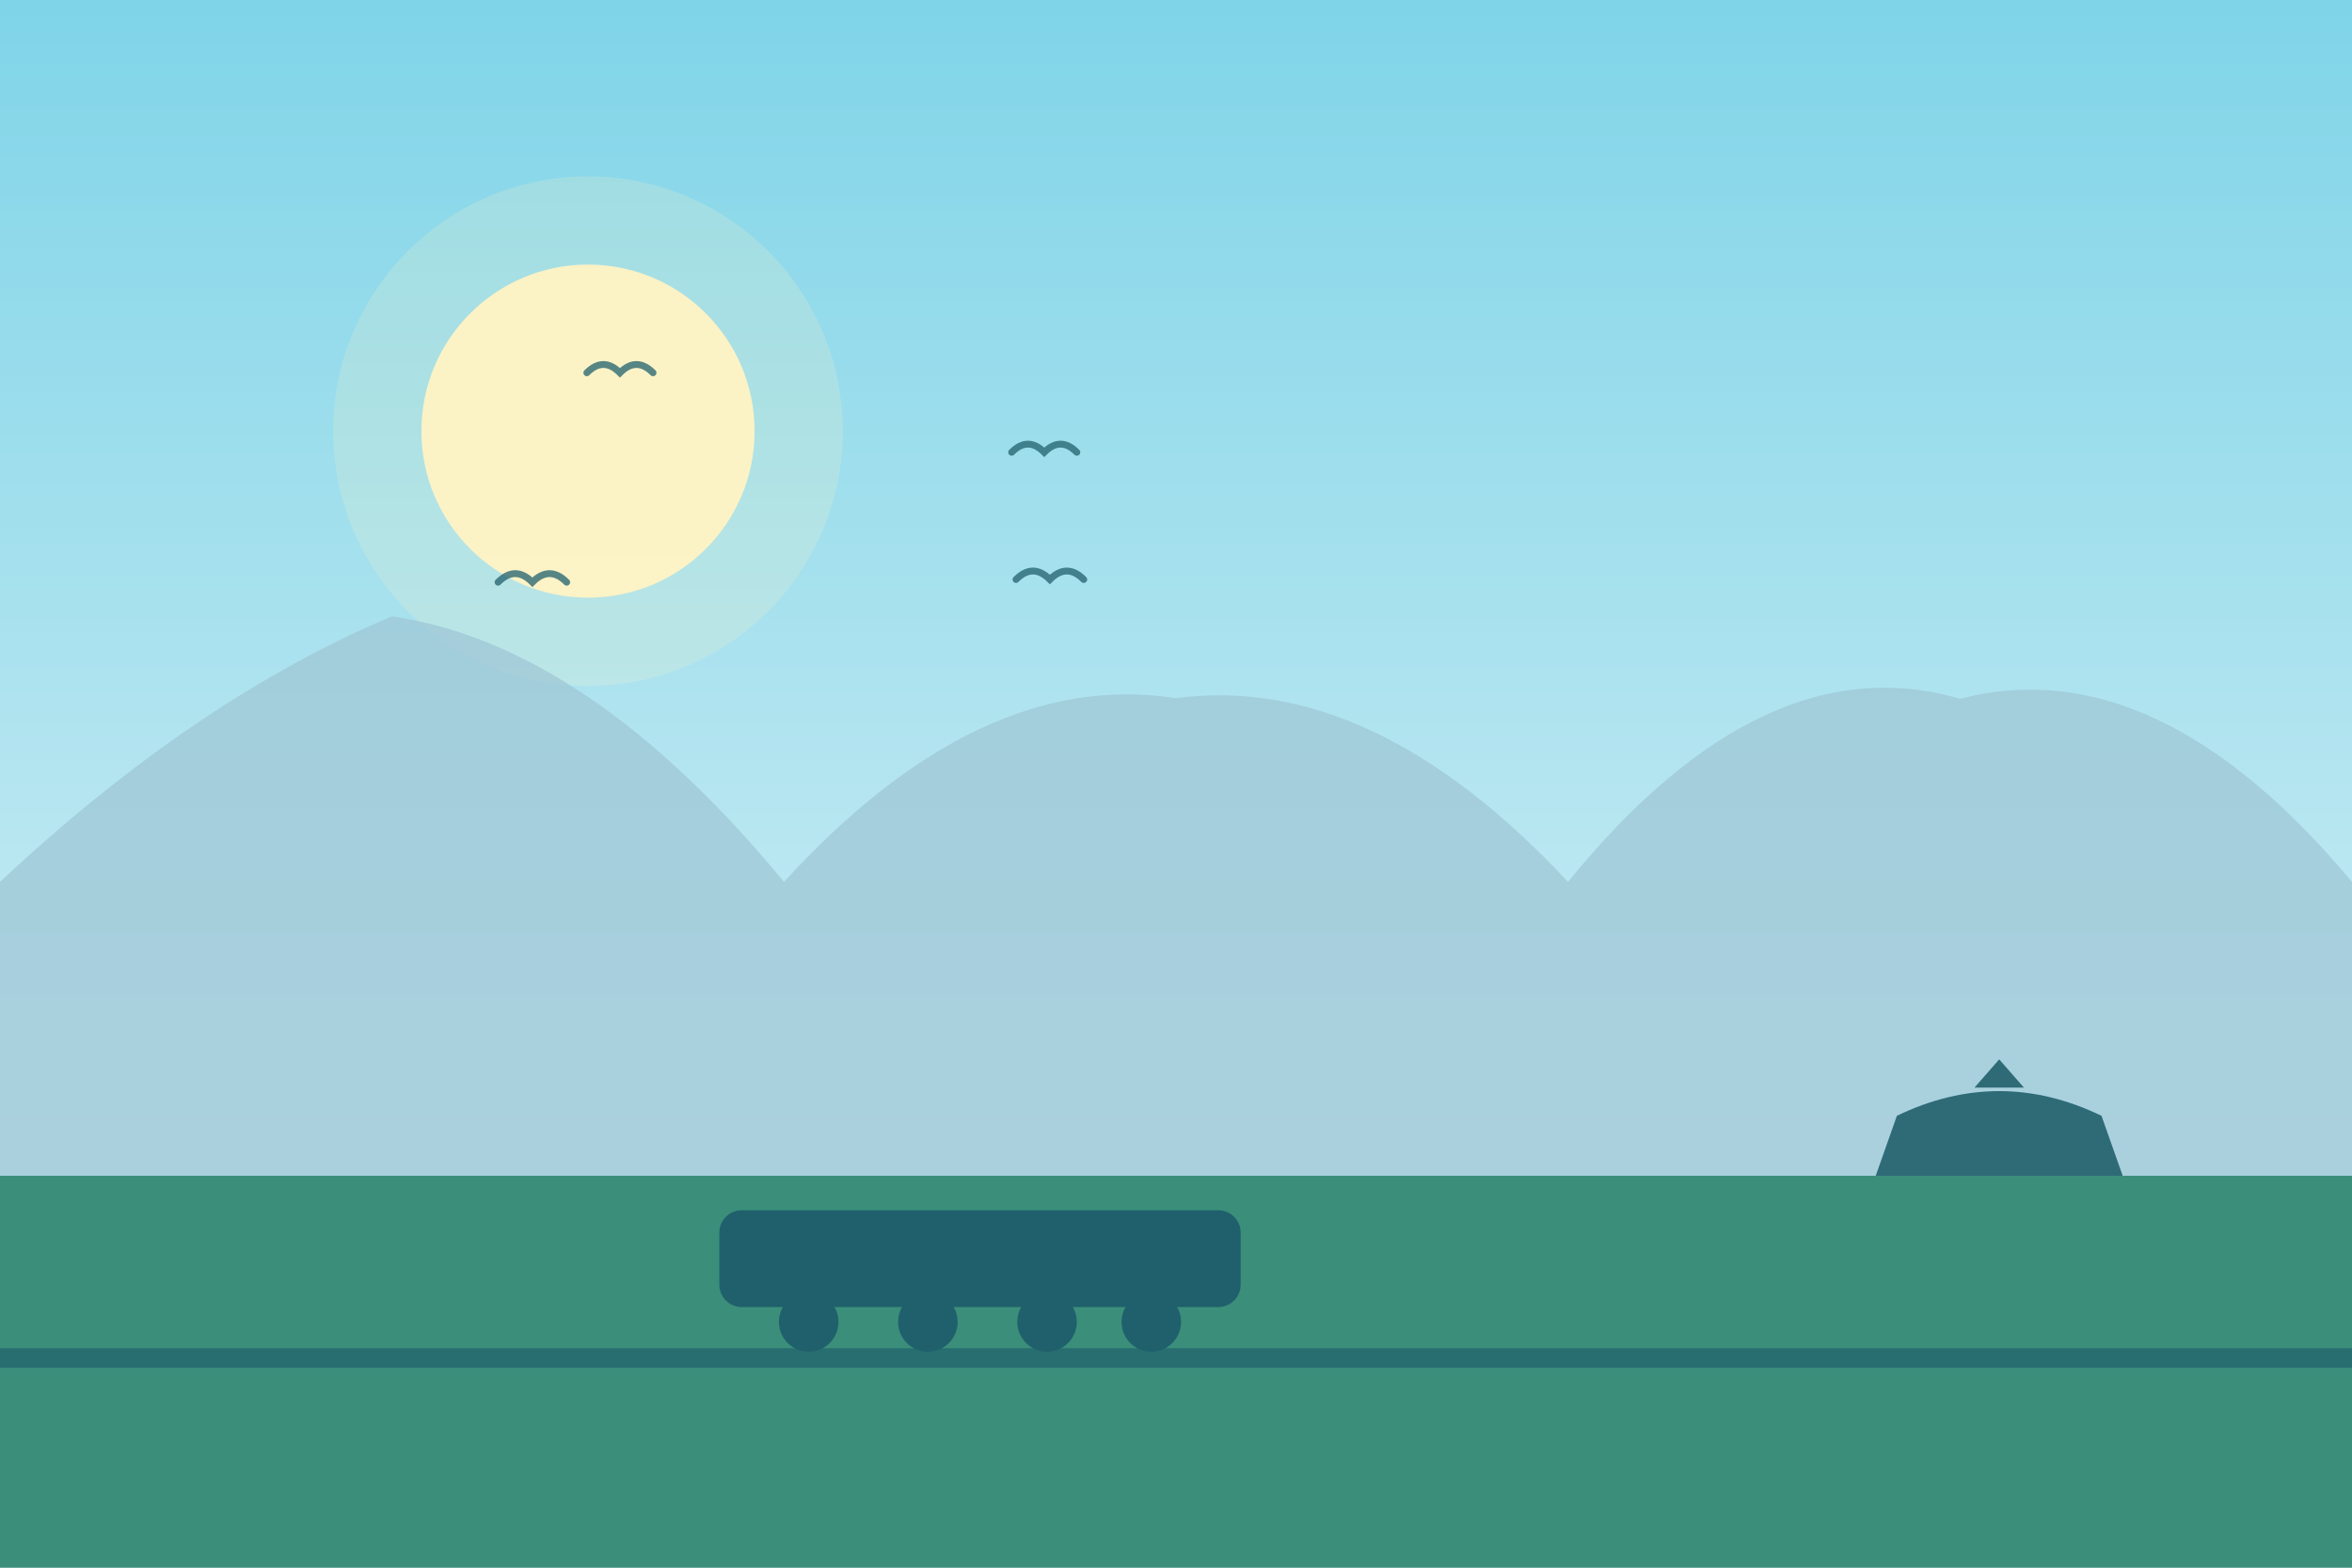
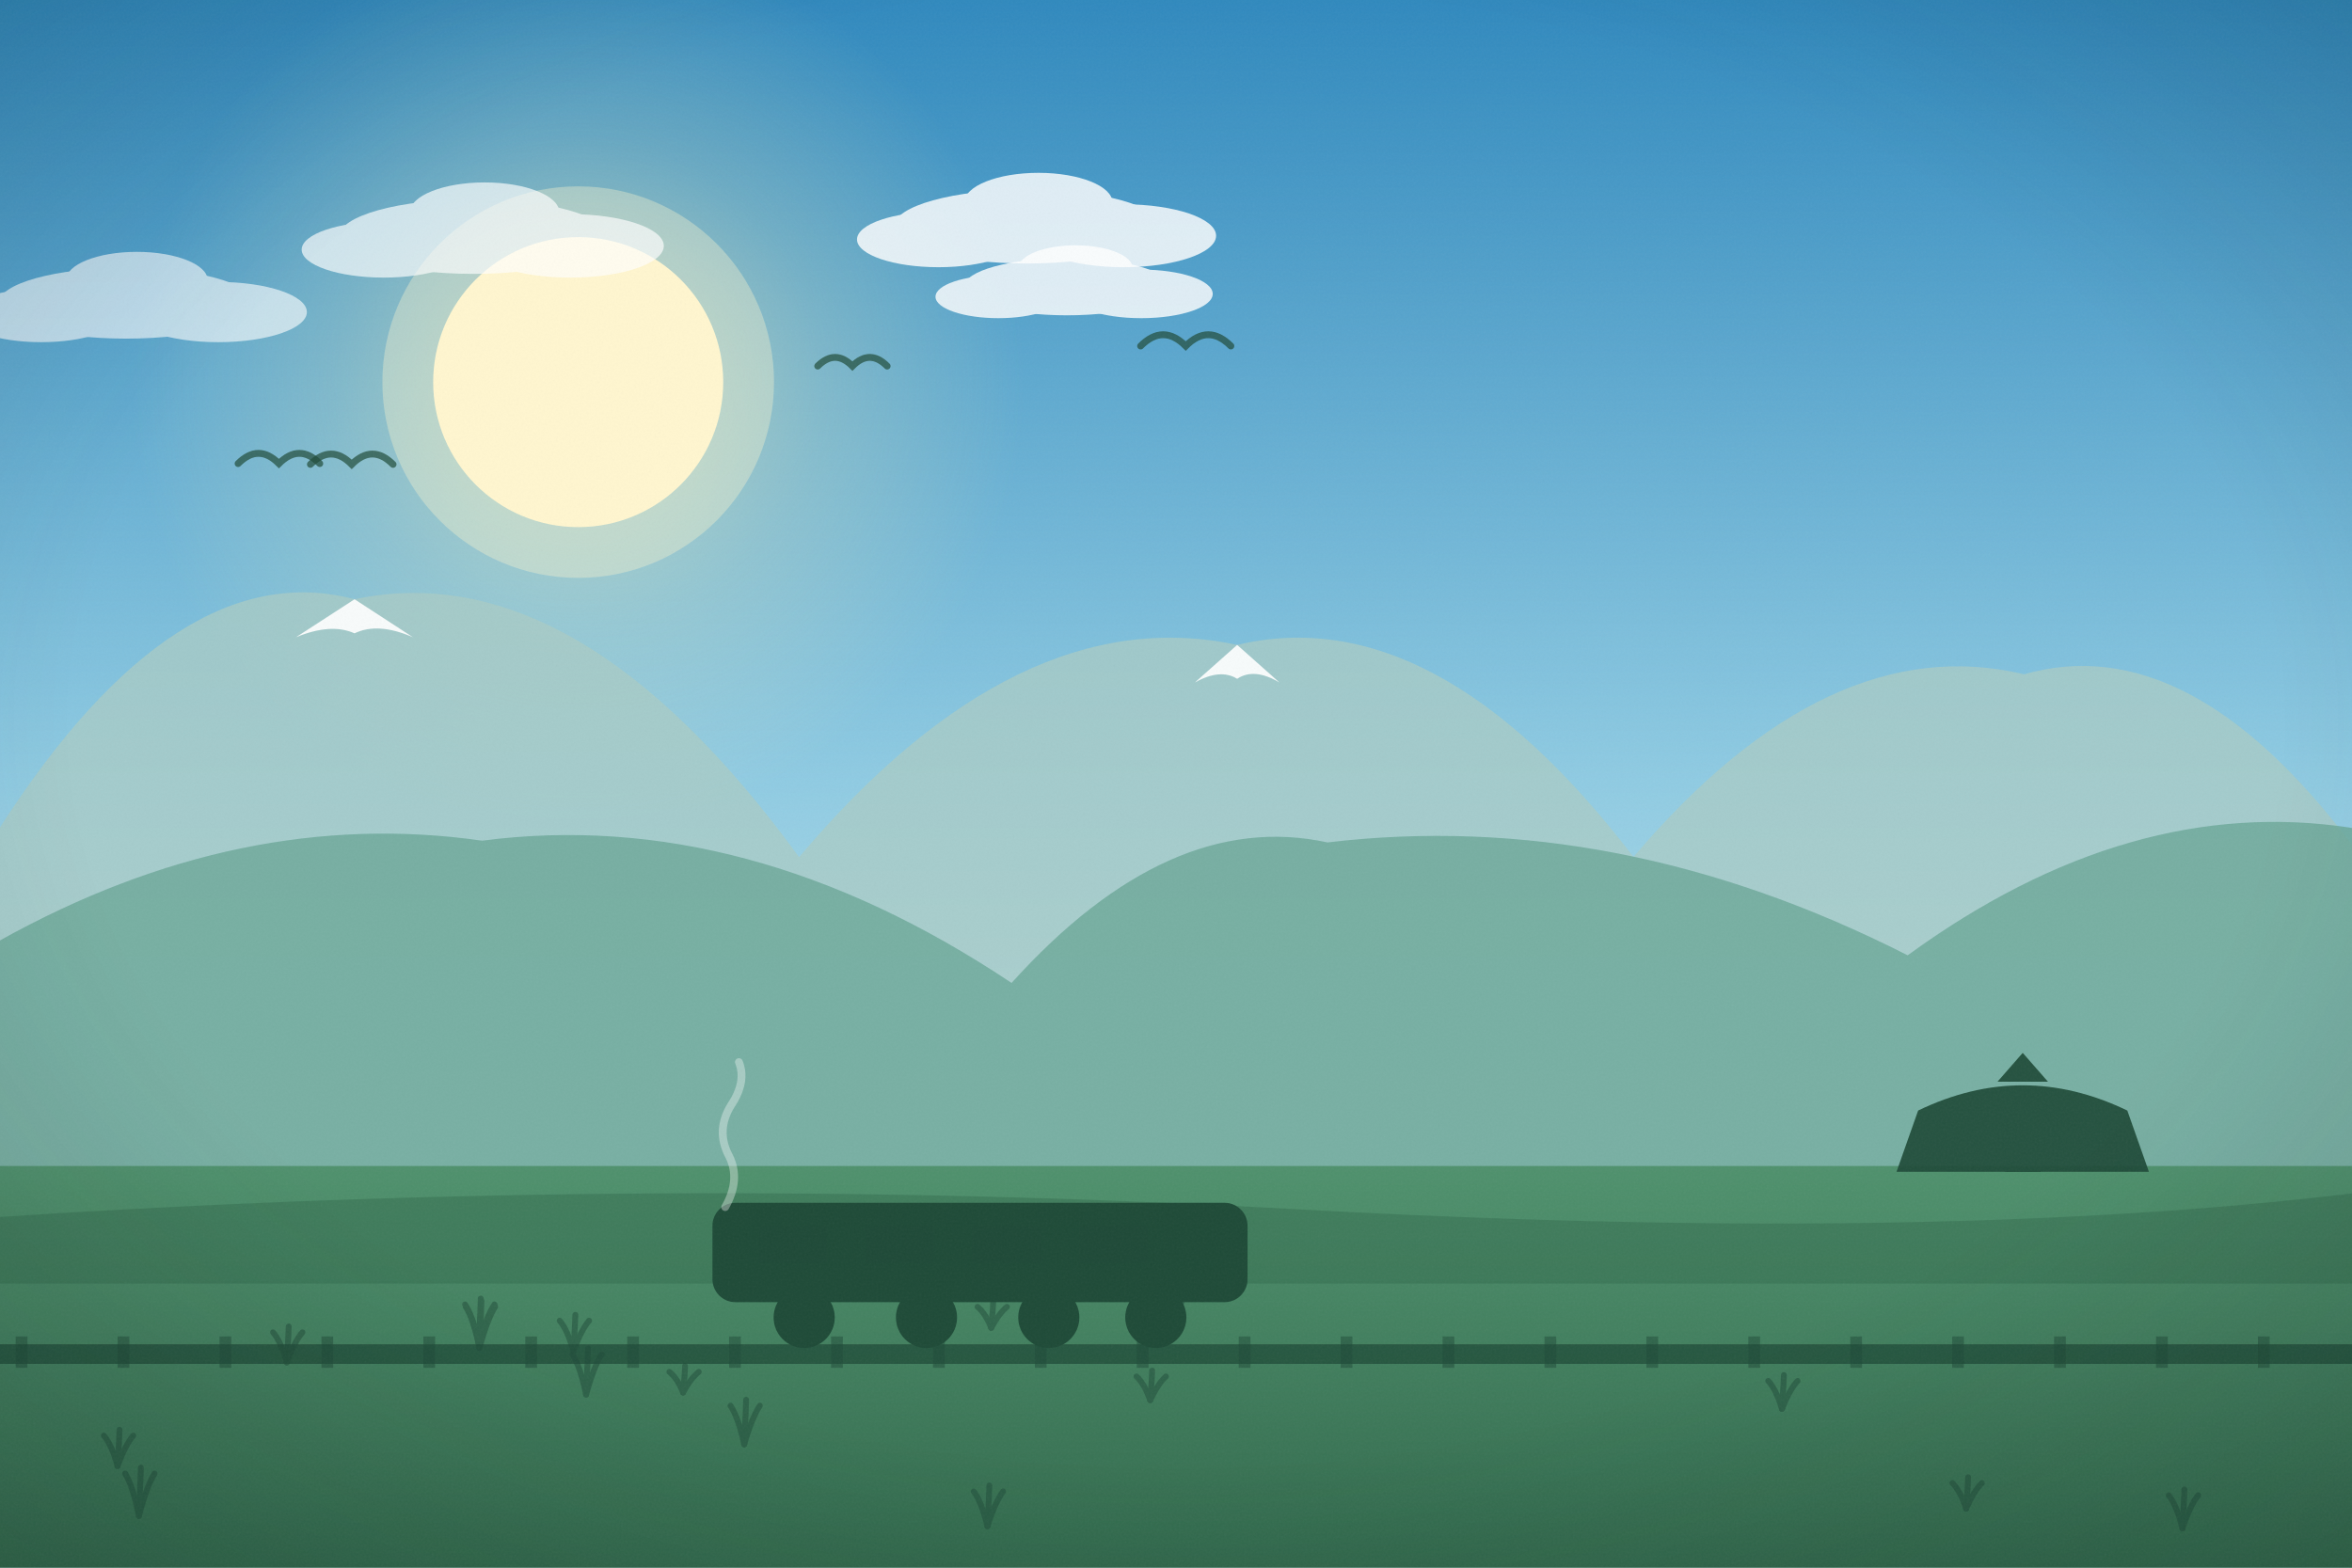
<svg xmlns="http://www.w3.org/2000/svg" viewBox="0 0 1200 800" width="1200" height="800" preserveAspectRatio="xMidYMid slice">
  <defs>
-     <linearGradient id="skyo4i0o8" x1="0" y1="0" x2="0" y2="1">
-       <stop offset="0" stop-color="#7fd4e8" />
-       <stop offset="1" stop-color="#e8f6f8" />
+     <linearGradient id="sky1" x1="0" y1="0" x2="0" y2="1">
+       <stop offset="0" stop-color="#2f88bd" />
+       <stop offset="0.5" stop-color="#8fcbe2" />
+       <stop offset="1" stop-color="#eef8f2" />
    </linearGradient>
  </defs>
-   <rect width="1200" height="800" fill="url(#skyo4i0o8)" />
-   <circle cx="300" cy="220" r="130" fill="#fff3c4" opacity="0.18" />
-   <circle cx="300" cy="220" r="85" fill="#fff3c4" opacity="0.95" />
-   <path d="M299.413 190.226 q 8.441 -8.441 16.881 0 q 8.441 -8.441 16.881 0" stroke="#20606c" stroke-width="3.5" fill="none" stroke-linecap="round" opacity="0.75" />
-   <path d="M518.371 295.716 q 8.64 -8.64 17.28 0 q 8.64 -8.64 17.28 0" stroke="#20606c" stroke-width="3.5" fill="none" stroke-linecap="round" opacity="0.75" />
-   <path d="M516.154 230.802 q 8.314 -8.314 16.628 0 q 8.314 -8.314 16.628 0" stroke="#20606c" stroke-width="3.5" fill="none" stroke-linecap="round" opacity="0.75" />
-   <path d="M254.116 297.104 q 8.752 -8.752 17.503 0 q 8.752 -8.752 17.503 0" stroke="#20606c" stroke-width="3.5" fill="none" stroke-linecap="round" opacity="0.75" />
-   <path d="M0 800 L0 450 Q -100 350.567 0 450 Q 100 356.494 200 314.508 Q 300 329.007 400 450 Q 500 340.657 600 356.304 Q 700 342.956 800 450 Q 900 327.242 1000 356.625 Q 1100 330.49 1200 450 L 1200 800 Z" fill="#9fc7d6" opacity="0.75" />
-   <rect x="0" y="600" width="1200" height="200" fill="#3b8f7a" />
-   <rect x="0" y="688" width="1200" height="10" fill="#20606c" opacity="0.7" />
-   <g transform="translate(500 686) scale(1.9 1.9)" fill="#20606c" stroke="#20606c" stroke-width="0" opacity="1">
+   <rect width="1200" height="800" fill="url(#sky1)" />
+   <defs>
+     <radialGradient id="glow2" cx="0.5" cy="0.5" r="0.5">
+       <stop offset="0" stop-color="#fff3b8" stop-opacity="0.55" />
+       <stop offset="0.55" stop-color="#fff3b8" stop-opacity="0.2" />
+       <stop offset="1" stop-color="#fff3b8" stop-opacity="0" />
+     </radialGradient>
+   </defs>
+   <circle cx="295" cy="195" r="229.4" fill="url(#glow2)" />
+   <circle cx="295" cy="195" r="99.9" fill="#fff6cf" opacity="0.35" />
+   <circle cx="295" cy="195" r="74" fill="#fff6cf" />
+   <g fill="#ffffff" opacity="0.809">
+     <ellipse cx="544.374" cy="146.325" rx="52.495" ry="14.582" />
+     <ellipse cx="509.377" cy="151.428" rx="32.08" ry="10.936" />
+     <ellipse cx="582.286" cy="149.97" rx="36.455" ry="12.395" />
+     <ellipse cx="548.748" cy="136.847" rx="29.164" ry="11.665" />
+   </g>
+   <g fill="#ffffff" opacity="0.822">
+     <ellipse cx="524.132" cy="115.581" rx="67.995" ry="18.888" />
+     <ellipse cx="478.802" cy="122.192" rx="41.553" ry="14.166" />
+     <ellipse cx="573.24" cy="120.303" rx="47.219" ry="16.054" />
+     <ellipse cx="529.799" cy="103.304" rx="37.775" ry="15.11" />
+   </g>
+   <g fill="#ffffff" opacity="0.613">
+     <ellipse cx="64.376" cy="154.731" rx="65.078" ry="18.077" />
+     <ellipse cx="20.991" cy="161.058" rx="39.77" ry="13.558" />
+     <ellipse cx="111.377" cy="159.25" rx="45.193" ry="15.366" />
+     <ellipse cx="69.8" cy="142.981" rx="36.154" ry="14.462" />
+   </g>
+   <g fill="#ffffff" opacity="0.674">
+     <ellipse cx="241.542" cy="120.711" rx="68.574" ry="19.048" />
+     <ellipse cx="195.826" cy="127.378" rx="41.906" ry="14.286" />
+     <ellipse cx="291.067" cy="125.473" rx="47.62" ry="16.191" />
+     <ellipse cx="247.256" cy="108.329" rx="38.096" ry="15.239" />
+   </g>
+   <path d="M417.204 186.808 q 8.853 -8.853 17.707 0 q 8.853 -8.853 17.707 0" stroke="#1e4a37" stroke-width="3.5" fill="none" stroke-linecap="round" opacity="0.7" />
+   <path d="M121.481 236.562 q 10.417 -10.417 20.834 0 q 10.417 -10.417 20.834 0" stroke="#1e4a37" stroke-width="3.5" fill="none" stroke-linecap="round" opacity="0.7" />
+   <path d="M581.95 176.569 q 11.511 -11.511 23.021 0 q 11.511 -11.511 23.021 0" stroke="#1e4a37" stroke-width="3.5" fill="none" stroke-linecap="round" opacity="0.7" />
+   <path d="M158.37 236.97 q 10.542 -10.542 21.084 0 q 10.542 -10.542 21.084 0" stroke="#1e4a37" stroke-width="3.5" fill="none" stroke-linecap="round" opacity="0.7" />
+   <path d="M0 800 L0 422.2 Q 90.4 281.8 180.9 305.8 Q 294.3 281.8 407.7 437.4 Q 519.5 305.1 631.2 329.1 Q 732.3 305.1 833.4 437.3 Q 933.0 320.1 1032.7 344.1 Q 1116.3 320.1 1200.0 431.1 L 1200 800 Z" fill="#a9cbc4" opacity="0.75" />
+   <path d="M 151.0 325.2 L 180.9 305.8 L 210.7 325.2 Q 192.8 317.4 180.9 323.2 Q 168.9 317.8 151.0 325.2 Z" fill="#ffffff" opacity="0.92" />
+   <path d="M 609.6 348.3 L 631.2 329.1 L 652.8 348.3 Q 639.9 340.6 631.2 346.4 Q 622.6 341.0 609.6 348.3 Z" fill="#ffffff" opacity="0.92" />
+   <path d="M0 800 L0 479.9 Q 123.0 411.4 246.0 429.0 Q 381.0 411.4 516.1 501.6 Q 596.7 412.3 677.3 429.9 Q 825.3 412.3 973.3 487.5 Q 1086.7 404.9 1200.0 422.5 L 1200 800 Z" fill="#6ea99b" opacity="0.85" />
+   <defs>
+     <linearGradient id="gnd3" x1="0" y1="0" x2="0" y2="1">
+       <stop offset="0" stop-color="#4f916d" />
+       <stop offset="1" stop-color="#31694c" />
+     </linearGradient>
+   </defs>
+   <rect x="0" y="595" width="1200" height="205" fill="url(#gnd3)" />
+   <path d="M0 621 Q 336 599 660 617 T 1200 609 L 1200 655 L 0 655 Z" fill="#31694c" opacity="0.45" />
+   <rect x="0" y="686" width="1200" height="10" fill="#1e4a37" opacity="0.75" />
+   <rect x="8" y="682" width="6" height="16" fill="#1e4a37" opacity="0.5" />
+   <rect x="60" y="682" width="6" height="16" fill="#1e4a37" opacity="0.5" />
+   <rect x="112" y="682" width="6" height="16" fill="#1e4a37" opacity="0.5" />
+   <rect x="164" y="682" width="6" height="16" fill="#1e4a37" opacity="0.5" />
+   <rect x="216" y="682" width="6" height="16" fill="#1e4a37" opacity="0.5" />
+   <rect x="268" y="682" width="6" height="16" fill="#1e4a37" opacity="0.5" />
+   <rect x="320" y="682" width="6" height="16" fill="#1e4a37" opacity="0.5" />
+   <rect x="372" y="682" width="6" height="16" fill="#1e4a37" opacity="0.5" />
+   <rect x="424" y="682" width="6" height="16" fill="#1e4a37" opacity="0.5" />
+   <rect x="476" y="682" width="6" height="16" fill="#1e4a37" opacity="0.5" />
+   <rect x="528" y="682" width="6" height="16" fill="#1e4a37" opacity="0.5" />
+   <rect x="580" y="682" width="6" height="16" fill="#1e4a37" opacity="0.5" />
+   <rect x="632" y="682" width="6" height="16" fill="#1e4a37" opacity="0.5" />
+   <rect x="684" y="682" width="6" height="16" fill="#1e4a37" opacity="0.5" />
+   <rect x="736" y="682" width="6" height="16" fill="#1e4a37" opacity="0.5" />
+   <rect x="788" y="682" width="6" height="16" fill="#1e4a37" opacity="0.5" />
+   <rect x="840" y="682" width="6" height="16" fill="#1e4a37" opacity="0.5" />
+   <rect x="892" y="682" width="6" height="16" fill="#1e4a37" opacity="0.5" />
+   <rect x="944" y="682" width="6" height="16" fill="#1e4a37" opacity="0.5" />
+   <rect x="996" y="682" width="6" height="16" fill="#1e4a37" opacity="0.5" />
+   <rect x="1048" y="682" width="6" height="16" fill="#1e4a37" opacity="0.5" />
+   <rect x="1100" y="682" width="6" height="16" fill="#1e4a37" opacity="0.5" />
+   <rect x="1152" y="682" width="6" height="16" fill="#1e4a37" opacity="0.5" />
+   <rect x="1204" y="682" width="6" height="16" fill="#1e4a37" opacity="0.5" />
+   <g transform="translate(500 684) scale(1.95 1.95)" fill="#1e4a37" stroke="#1e4a37" stroke-width="0" opacity="1">
    <rect x="-70" y="-36" width="140" height="26" rx="6" />
    <rect x="-58" y="-30" width="18" height="10" fill-opacity="0.4" />
    <rect x="-30" y="-30" width="18" height="10" fill-opacity="0.4" />
    <rect x="-2" y="-30" width="18" height="10" fill-opacity="0.4" />
    <rect x="26" y="-30" width="18" height="10" fill-opacity="0.4" />
    <circle cx="-46" cy="-6" r="8" />
    <circle cx="-14" cy="-6" r="8" />
    <circle cx="18" cy="-6" r="8" />
    <circle cx="46" cy="-6" r="8" />
  </g>
-   <g transform="translate(1020 600) scale(0.9 0.9)" fill="#20606c" stroke="#20606c" stroke-width="0" opacity="0.9">
+   <path d="M 370 616 q 8 -14 2 -26 q -7 -13 1 -26 q 8 -12 4 -22" stroke="#ffffff" stroke-width="4" fill="none" stroke-linecap="round" opacity="0.35" />
+   <g transform="translate(1032 598) scale(0.92 0.92)" fill="#1e4a37" stroke="#1e4a37" stroke-width="0" opacity="0.92">
    <path d="M-70 0 L-58 -34 Q0 -62 58 -34 L70 0 Z" />
    <rect x="-10" y="-26" width="20" height="26" />
    <path d="M-14 -50 L0 -66 L14 -50 Z" />
  </g>
+   <g stroke="#1e4a37" stroke-width="3" stroke-linecap="round" opacity="0.5" fill="none">
+     <path d="M1003.137 769.821 q -3 -9.098 -7 -12.997" />
+     <path d="M1003.137 769.821 q 1 -12.997 1 -15.997" />
+     <path d="M1003.137 769.821 q 4 -9.098 8 -12.997" />
+     <path d="M600.068 672.665 q -3 -13.248 -7 -18.925" />
+     <path d="M600.068 672.665 q 1 -18.925 1 -21.925" />
+     <path d="M600.068 672.665 q 4 -13.248 8 -18.925" />
+     <path d="M70.86 773.563 q -3 -15.134 -7 -21.62" />
+     <path d="M70.86 773.563 q 1 -21.62 1 -24.62" />
+     <path d="M70.86 773.563 q 4 -15.134 8 -21.62" />
+     <path d="M244.625 687.886 q -3 -14.752 -7 -21.075" />
+     <path d="M244.625 687.886 q 1 -21.075 1 -24.075" />
+     <path d="M244.625 687.886 q 4 -14.752 8 -21.075" />
+     <path d="M299.025 711.612 q -3 -14.391 -7 -20.559" />
+     <path d="M299.025 711.612 q 1 -20.559 1 -23.559" />
+     <path d="M299.025 711.612 q 4 -14.391 8 -20.559" />
+     <path d="M1113.504 779.955 q -3 -11.85 -7 -16.928" />
+     <path d="M1113.504 779.955 q 1 -16.928 1 -19.928" />
+     <path d="M1113.504 779.955 q 4 -11.85 8 -16.928" />
+     <path d="M244.283 685.602 q -3 -13.962 -7 -19.945" />
+     <path d="M244.283 685.602 q 1 -19.945 1 -22.945" />
+     <path d="M244.283 685.602 q 4 -13.962 8 -19.945" />
+     <path d="M909.151 718.94 q -3 -9.976 -7 -14.251" />
+     <path d="M909.151 718.94 q 1 -14.251 1 -17.251" />
+     <path d="M909.151 718.94 q 4 -9.976 8 -14.251" />
+     <path d="M503.792 778.825 q -3 -12.431 -7 -17.758" />
+     <path d="M503.792 778.825 q 1 -17.758 1 -20.758" />
+     <path d="M503.792 778.825 q 4 -12.431 8 -17.758" />
+     <path d="M59.985 748.099 q -3 -10.847 -7 -15.496" />
+     <path d="M59.985 748.099 q 1 -15.496 1 -18.496" />
+     <path d="M59.985 748.099 q 4 -10.847 8 -15.496" />
+     <path d="M348.517 710.589 q -3 -7.353 -7 -10.504" />
+     <path d="M348.517 710.589 q 1 -10.504 1 -13.504" />
+     <path d="M348.517 710.589 q 4 -7.353 8 -10.504" />
+     <path d="M586.839 714.507 q -3 -8.454 -7 -12.078" />
+     <path d="M586.839 714.507 q 1 -12.078 1 -15.078" />
+     <path d="M586.839 714.507 q 4 -8.454 8 -12.078" />
+     <path d="M505.731 677.601 q -3 -7.473 -7 -10.676" />
+     <path d="M505.731 677.601 q 1 -10.676 1 -13.676" />
+     <path d="M505.731 677.601 q 4 -7.473 8 -10.676" />
+     <path d="M379.685 737.048 q -3 -13.806 -7 -19.723" />
+     <path d="M379.685 737.048 q 1 -19.723 1 -22.723" />
+     <path d="M379.685 737.048 q 4 -13.806 8 -19.723" />
+     <path d="M146.301 695.247 q -3 -10.745 -7 -15.349" />
+     <path d="M146.301 695.247 q 1 -15.349 1 -18.349" />
+     <path d="M146.301 695.247 q 4 -10.745 8 -15.349" />
+     <path d="M292.55 689.514 q -3 -10.893 -7 -15.562" />
+     <path d="M292.55 689.514 q 1 -15.562 1 -18.562" />
+     <path d="M292.55 689.514 q 4 -10.893 8 -15.562" />
+   </g>
+   <defs>
+     <radialGradient id="vig4" cx="0.5" cy="0.46" r="0.75">
+       <stop offset="0.62" stop-color="#0a1a18" stop-opacity="0" />
+       <stop offset="1" stop-color="#0a1a18" stop-opacity="0.2" />
+     </radialGradient>
+   </defs>
+   <rect width="1200" height="800" fill="url(#vig4)" />
+   <filter id="nz5">
+     <feTurbulence type="fractalNoise" baseFrequency="0.9" numOctaves="2" stitchTiles="stitch" />
+     <feColorMatrix type="saturate" values="0" />
+   </filter>
+   <rect width="1200" height="800" filter="url(#nz5)" opacity="0.05" />
</svg>
